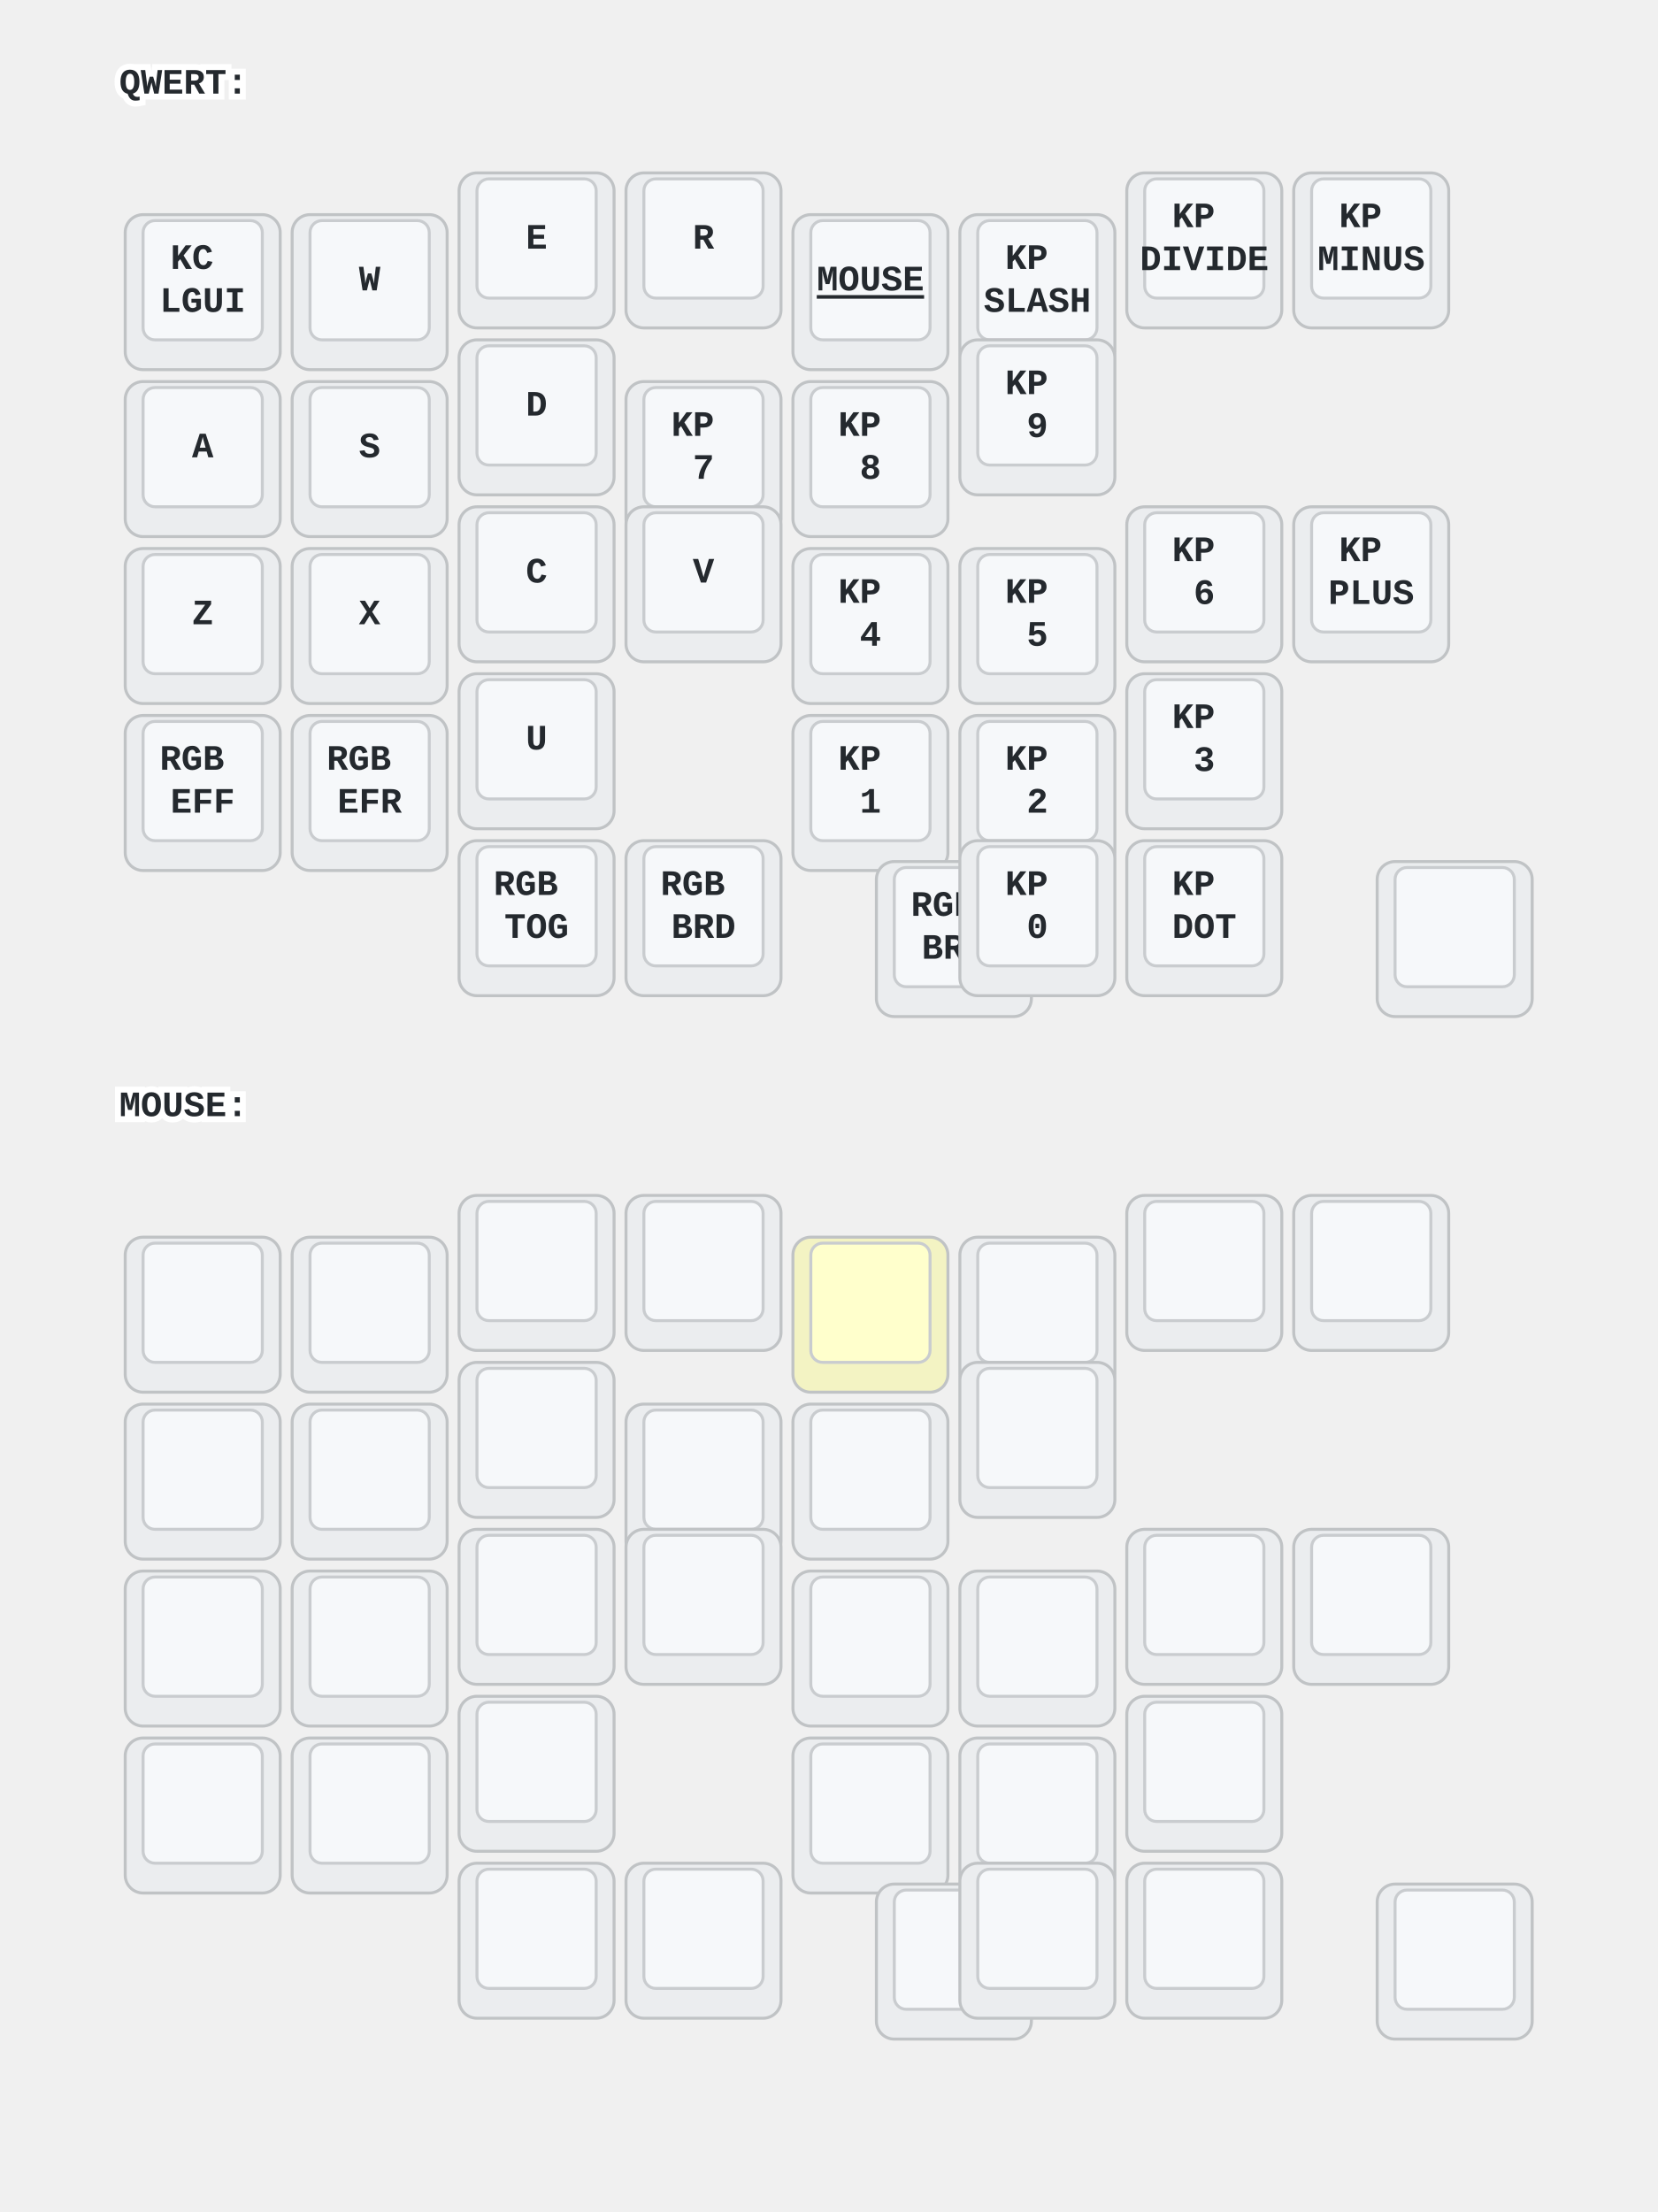
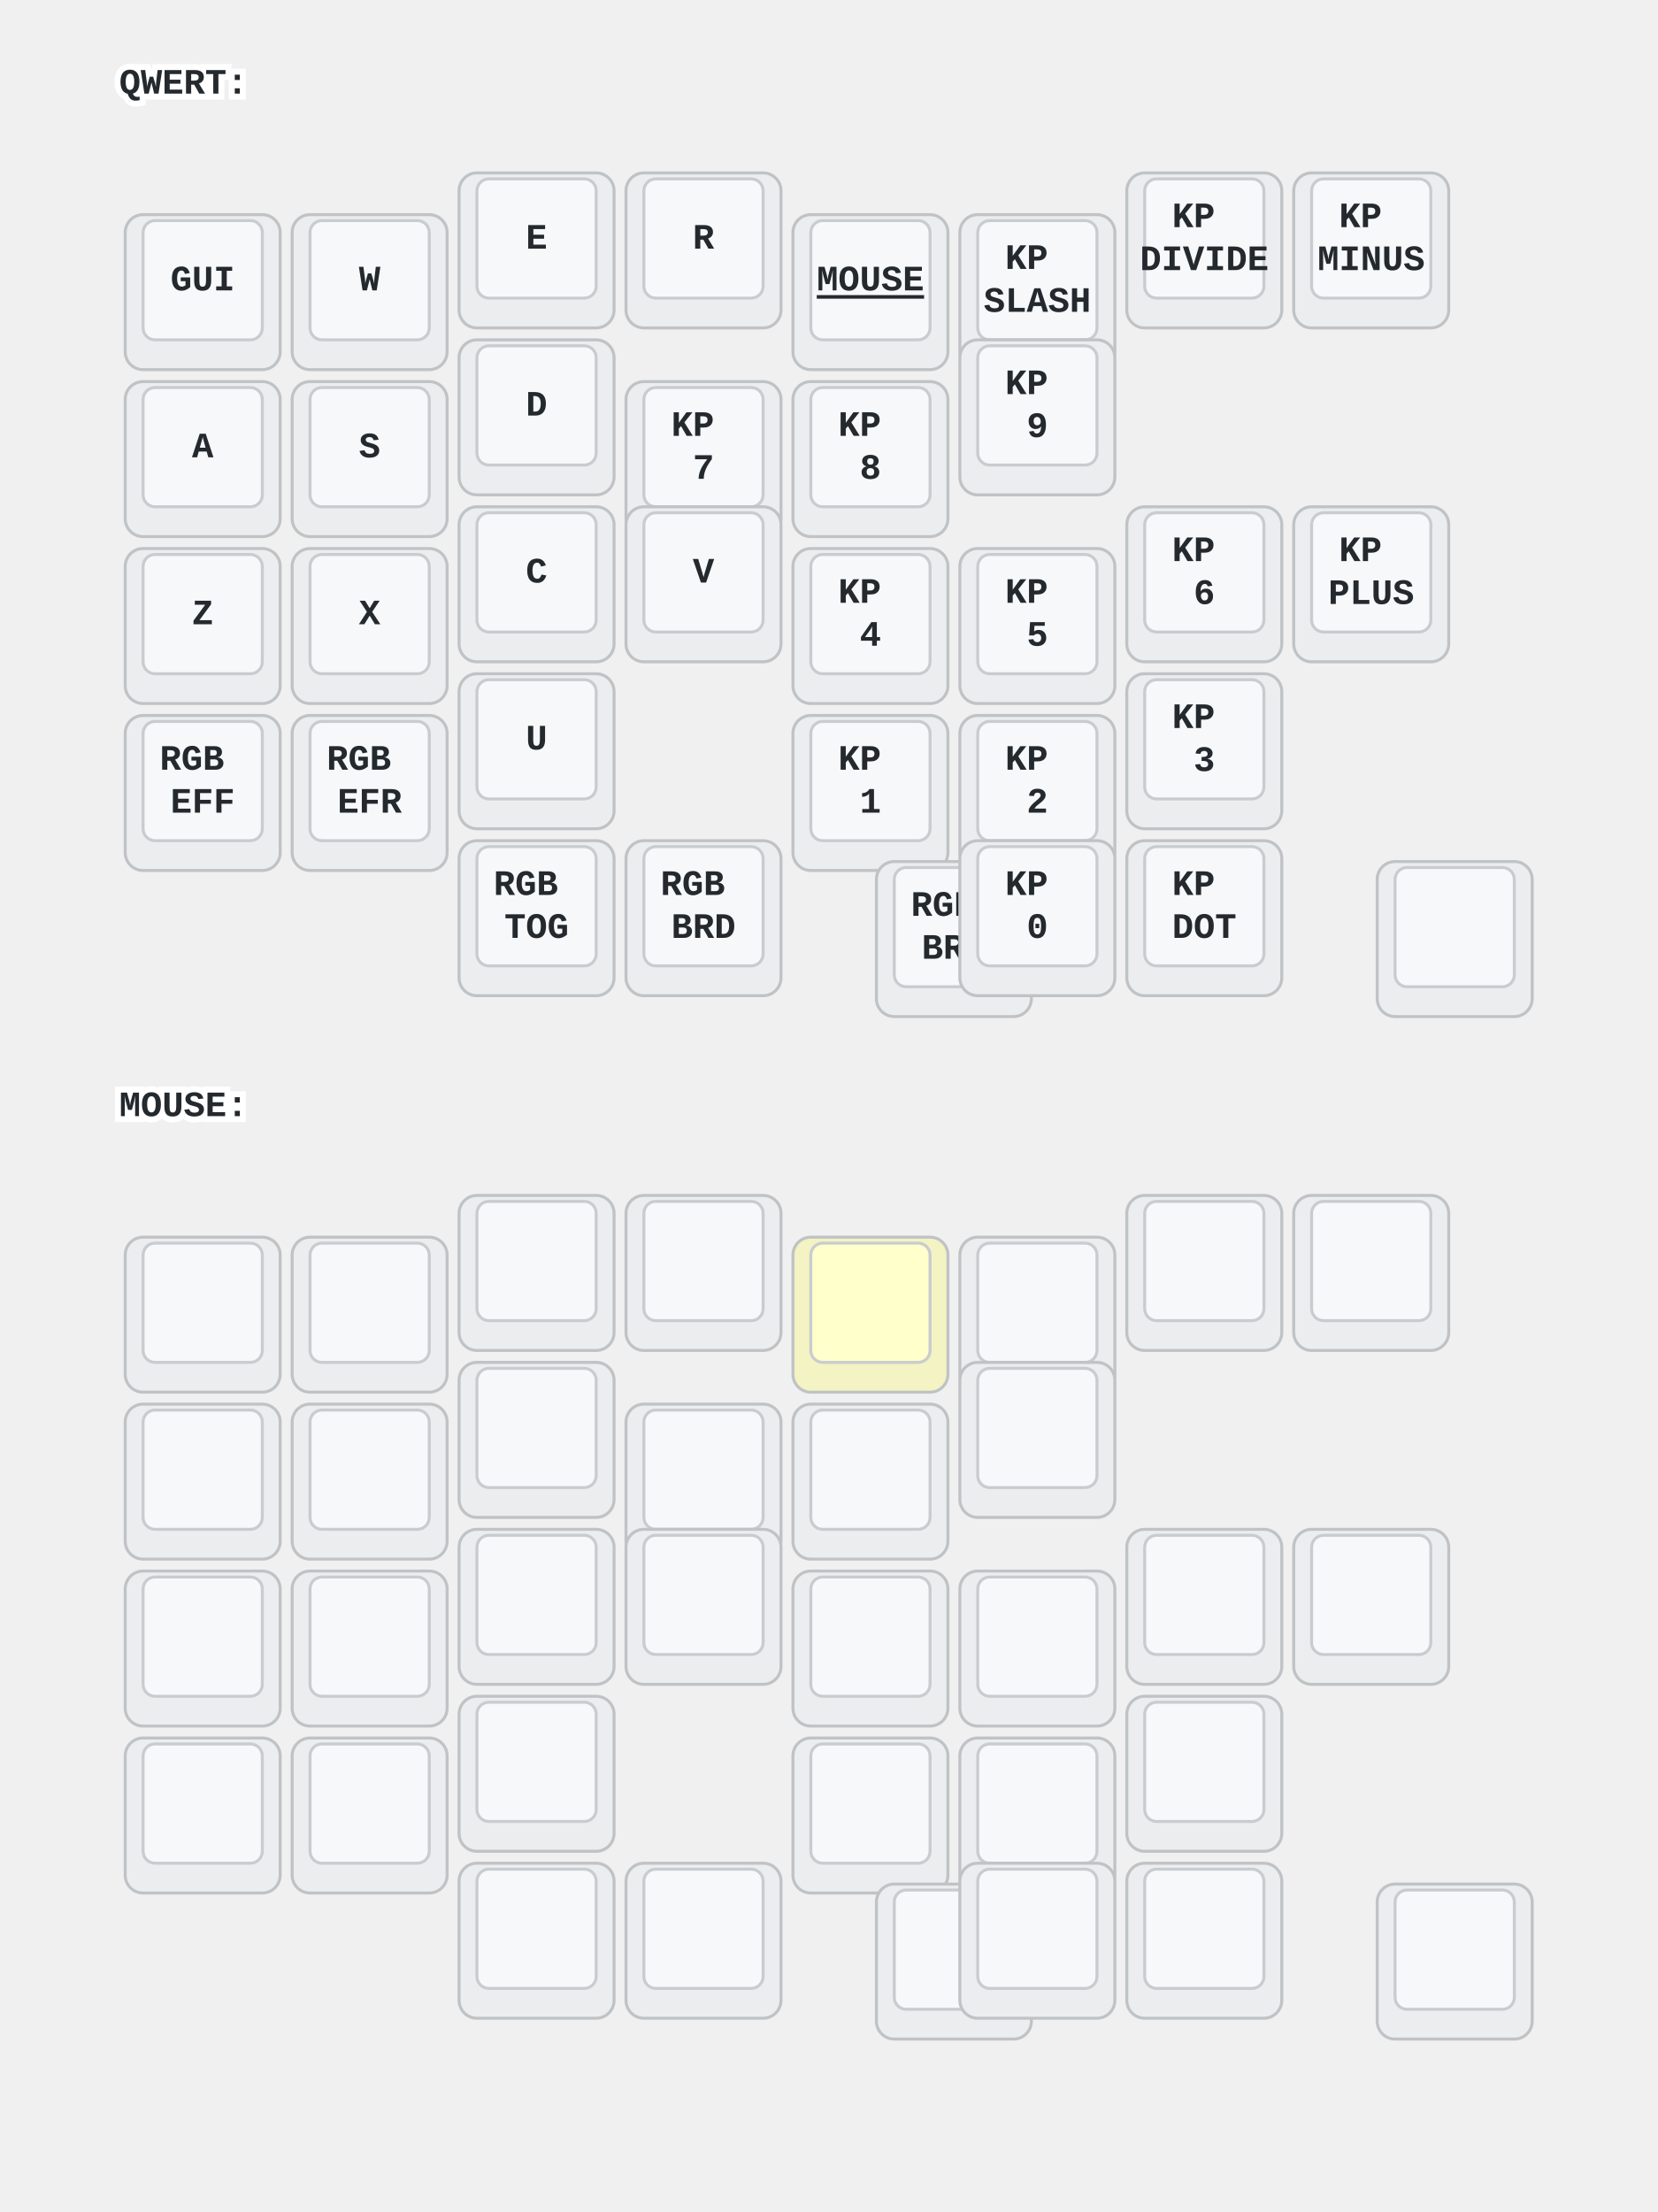
<svg xmlns="http://www.w3.org/2000/svg" xmlns:xlink="http://www.w3.org/1999/xlink" width="556" height="742" viewBox="0 0 556 742" class="keymap">
  <defs>/* start glyphs */
<svg id="mdi:arrow-down-bold">
      <svg id="mdi-arrow-down-bold" viewBox="0 0 24 24">
        <path d="M9,4H15V12H19.84L12,19.84L4.16,12H9V4Z" />
      </svg>
    </svg>
    <svg id="mdi:arrow-left-bold">
      <svg id="mdi-arrow-left-bold" viewBox="0 0 24 24">
        <path d="M20,9V15H12V19.84L4.16,12L12,4.16V9H20Z" />
      </svg>
    </svg>
    <svg id="mdi:arrow-right-bold">
      <svg id="mdi-arrow-right-bold" viewBox="0 0 24 24">
        <path d="M4,15V9H12V4.16L19.84,12L12,19.84V15H4Z" />
      </svg>
    </svg>
    <svg id="mdi:arrow-up-bold">
      <svg id="mdi-arrow-up-bold" viewBox="0 0 24 24">
        <path d="M15,20H9V12H4.16L12,4.16L19.84,12H15V20Z" />
      </svg>
    </svg>
    <svg id="mdi:keyboard-return">
      <svg id="mdi-keyboard-return" viewBox="0 0 24 24">
        <path d="M19,7V11H5.83L9.41,7.41L8,6L2,12L8,18L9.41,16.58L5.83,13H21V7H19Z" />
      </svg>
    </svg>
    <svg id="mdi:transfer">
      <svg id="mdi-transfer" viewBox="0 0 24 24">
        <path d="M8 4A2 2 0 0 0 6 6V10H8V6H16V9H13.5L17 12.5L20.5 9H18V6A2 2 0 0 0 16 4H8M3 12V14H11V12H3M3 15V17H11V15H3M13 15V17H21V15H13M3 18V20H11V18H3M13 18V20H21V18H13Z" />
      </svg>
    </svg>
  </defs>/* end glyphs */
<style>/* inherit to force styles through use tags */
svg path {
    fill: inherit;
}

/* font and background color specifications */
svg.keymap {
    font-family: SFMono-Regular,Consolas,Liberation Mono,Menlo,monospace;
    font-size: 14px;
    font-kerning: normal;
    text-rendering: optimizeLegibility;
    fill: #24292e;
}

/* default key styling */
rect.key {
    fill: #f6f8fa;
}

rect.key, rect.combo {
    stroke: #c9cccf;
    stroke-width: 1;
}

/* default key side styling, only used is draw_key_sides is set */
rect.side {
    filter: brightness(90%);
}

/* color accent for combo boxes */
rect.combo, rect.combo-separate {
    fill: #cdf;
}

/* color accent for held keys */
rect.held, rect.combo.held {
    fill: #fdd;
}

/* color accent for ghost (optional) keys */
rect.ghost, rect.combo.ghost {
    stroke-dasharray: 4, 4;
    stroke-width: 2;
}

text {
    text-anchor: middle;
    dominant-baseline: middle;
}

/* styling for layer labels */
text.label {
    font-weight: bold;
    text-anchor: start;
    stroke: white;
    stroke-width: 4;
    paint-order: stroke;
}

/* styling for optional footer */
text.footer {
    text-anchor: end;
    dominant-baseline: auto;
    stroke: white;
    stroke-width: 4;
    paint-order: stroke;
}

/* styling for combo tap, and key non-tap label text */
text.combo, text.hold, text.shifted, text.left, text.right {
    font-size: 11px;
}

text.hold {
    text-anchor: middle;
    dominant-baseline: auto;
}

text.shifted {
    text-anchor: middle;
    dominant-baseline: hanging;
}

text.left {
    text-anchor: start;
}

text.right {
    text-anchor: end;
}

text.layer-activator {
    text-decoration: underline;
}

/* styling for hold/shifted label text in combo box */
text.combo.hold, text.combo.shifted, text.combo.left, text.combo.right {
    font-size: 8px;
}

/* lighter symbol for transparent keys */
text.trans {
    fill: #7b7e81;
}

/* styling for combo dendrons */
path.combo {
    stroke-width: 1;
    stroke: gray;
    fill: none;
}

/* Start Tabler Icons Cleanup */
/* cannot use height/width with glyphs */
.icon-tabler &gt; path {
    fill: inherit;
    stroke: inherit;
    stroke-width: 2;
}
/* hide tabler's default box */
.icon-tabler &gt; path[stroke="none"][fill="none"] {
    visibility: hidden;
}
/* End Tabler Icons Cleanup */

/* For default sytles, see https://github.com/caksoylar/keymap-drawer/blob/main/keymap_drawer/config.py#L85 */

svg.keymap {
  font-family: Ubuntu Mono, Inconsolata, Consolas, Liberation Mono, Menlo, monospace;
  font-size: 12px;
  font-weight: bold;
  text-rendering: optimizeLegibility;
}

/* Color accent for held keys */
rect.held, rect.combo.held {
    fill: #ffc;
}

/* Technique borrowed and extended from https://github.com/englmaxi/zmk-config/blob/master/keymap-drawer/config.yaml */
.sym_sub_text.tap {
  translate: -5px 2px;
  font-size: 20px;
}
.sym_sub_text.shifted {
  translate: 10px 13px;
  font-size: 10px;
  opacity: 1.0;
}
.combo.sym_sub_text.tap {
  translate: -1px 1px;
}
.combo.sym_sub_text.shifted {
  translate: 7px 5px;
  font-size: 10px;
  opacity: 1.0;
}

/* Toggle */
.toggle.shifted {
  translate: -10px 12px;
}

.toggle.hold {
  translate: 13px -23px;
}

/* Variant for tap-dances */
.tap_dance.tap {
  translate: -7px 0px;
  font-size: 12px;
}
.tap_dance.shifted {
  translate: 7px 17px;
  font-size: 12px;
  opacity: 1.0;
}

/* Variant for symbol next to symbol */
.sym_by_sym.tap {
  translate: -6px 0px;
}
.sym_by_sym.shifted {
  translate: 10px 12px;
  opacity: 1.0;
}

.combo.sym_by_sym.tap {
  translate: -35px 0px;
}
.combo.sym_by_sym.shifted {
  translate: 35px 20px;
  opacity: 1.0;
}

.combo.sym_by_sym.hold {
  visibility: hidden;
}

/* hide hold box for combo sym_by_sym */
.combo.sym_by_sym.hold &gt; path[stroke="none"][fill="none"] {
  visibility: hidden;
}
</style>
  <g transform="translate(40, 0)" class="layer-QWERT">
    <text x="0" y="28" class="label" id="QWERT">QWERT:</text>
    <g transform="translate(0, 56)">
      <g transform="translate(28, 42)" class="key keypos-0">
        <rect rx="6" ry="6" x="-26" y="-26" width="52" height="52" class="key side" />
        <rect rx="4" ry="4" x="-20" y="-24" width="40" height="40" class="key" />
-         <text x="0" y="-4" class="key tap">
-           <tspan x="0" dy="-0.6em">KC</tspan>
-           <tspan x="0" dy="1.2em">LGUI</tspan>
-         </text>
+         <text x="0" y="-4" class="key tap">GUI</text>
      </g>
      <g transform="translate(84, 42)" class="key keypos-1">
        <rect rx="6" ry="6" x="-26" y="-26" width="52" height="52" class="key side" />
        <rect rx="4" ry="4" x="-20" y="-24" width="40" height="40" class="key" />
        <text x="0" y="-4" class="key tap">W</text>
      </g>
      <g transform="translate(140, 28)" class="key keypos-2">
        <rect rx="6" ry="6" x="-26" y="-26" width="52" height="52" class="key side" />
        <rect rx="4" ry="4" x="-20" y="-24" width="40" height="40" class="key" />
        <text x="0" y="-4" class="key tap">E</text>
      </g>
      <g transform="translate(196, 28)" class="key keypos-3">
        <rect rx="6" ry="6" x="-26" y="-26" width="52" height="52" class="key side" />
        <rect rx="4" ry="4" x="-20" y="-24" width="40" height="40" class="key" />
        <text x="0" y="-4" class="key tap">R</text>
      </g>
      <g transform="translate(252, 42)" class="key keypos-4">
        <rect rx="6" ry="6" x="-26" y="-26" width="52" height="52" class="key side" />
        <rect rx="4" ry="4" x="-20" y="-24" width="40" height="40" class="key" />
        <a href="#MOUSE">
          <text x="0" y="-4" class="key tap layer-activator">MOUSE</text>
        </a>
      </g>
      <g transform="translate(308, 42)" class="key keypos-5">
        <rect rx="6" ry="6" x="-26" y="-26" width="52" height="52" class="key side" />
        <rect rx="4" ry="4" x="-20" y="-24" width="40" height="40" class="key" />
        <text x="0" y="-4" class="key tap">
          <tspan x="0" dy="-0.6em">KP</tspan>
          <tspan x="0" dy="1.2em">SLASH</tspan>
        </text>
      </g>
      <g transform="translate(364, 28)" class="key keypos-6">
        <rect rx="6" ry="6" x="-26" y="-26" width="52" height="52" class="key side" />
        <rect rx="4" ry="4" x="-20" y="-24" width="40" height="40" class="key" />
        <text x="0" y="-4" class="key tap">
          <tspan x="0" dy="-0.6em">KP</tspan>
          <tspan x="0" dy="1.2em">DIVIDE</tspan>
        </text>
      </g>
      <g transform="translate(420, 28)" class="key keypos-7">
        <rect rx="6" ry="6" x="-26" y="-26" width="52" height="52" class="key side" />
        <rect rx="4" ry="4" x="-20" y="-24" width="40" height="40" class="key" />
        <text x="0" y="-4" class="key tap">
          <tspan x="0" dy="-0.6em">KP</tspan>
          <tspan x="0" dy="1.2em">MINUS</tspan>
        </text>
      </g>
      <g transform="translate(28, 98)" class="key keypos-8">
        <rect rx="6" ry="6" x="-26" y="-26" width="52" height="52" class="key side" />
        <rect rx="4" ry="4" x="-20" y="-24" width="40" height="40" class="key" />
        <text x="0" y="-4" class="key tap">A</text>
      </g>
      <g transform="translate(84, 98)" class="key keypos-9">
        <rect rx="6" ry="6" x="-26" y="-26" width="52" height="52" class="key side" />
        <rect rx="4" ry="4" x="-20" y="-24" width="40" height="40" class="key" />
        <text x="0" y="-4" class="key tap">S</text>
      </g>
      <g transform="translate(140, 84)" class="key keypos-10">
        <rect rx="6" ry="6" x="-26" y="-26" width="52" height="52" class="key side" />
        <rect rx="4" ry="4" x="-20" y="-24" width="40" height="40" class="key" />
        <text x="0" y="-4" class="key tap">D</text>
      </g>
      <g transform="translate(196, 98)" class="key keypos-11">
        <rect rx="6" ry="6" x="-26" y="-26" width="52" height="52" class="key side" />
        <rect rx="4" ry="4" x="-20" y="-24" width="40" height="40" class="key" />
        <text x="0" y="-4" class="key tap">
          <tspan x="0" dy="-0.6em">KP</tspan>
          <tspan x="0" dy="1.2em">7</tspan>
        </text>
      </g>
      <g transform="translate(252, 98)" class="key keypos-12">
        <rect rx="6" ry="6" x="-26" y="-26" width="52" height="52" class="key side" />
        <rect rx="4" ry="4" x="-20" y="-24" width="40" height="40" class="key" />
        <text x="0" y="-4" class="key tap">
          <tspan x="0" dy="-0.6em">KP</tspan>
          <tspan x="0" dy="1.2em">8</tspan>
        </text>
      </g>
      <g transform="translate(308, 84)" class="key keypos-13">
        <rect rx="6" ry="6" x="-26" y="-26" width="52" height="52" class="key side" />
        <rect rx="4" ry="4" x="-20" y="-24" width="40" height="40" class="key" />
        <text x="0" y="-4" class="key tap">
          <tspan x="0" dy="-0.6em">KP</tspan>
          <tspan x="0" dy="1.2em">9</tspan>
        </text>
      </g>
      <g transform="translate(28, 154)" class="key keypos-14">
        <rect rx="6" ry="6" x="-26" y="-26" width="52" height="52" class="key side" />
        <rect rx="4" ry="4" x="-20" y="-24" width="40" height="40" class="key" />
        <text x="0" y="-4" class="key tap">Z</text>
      </g>
      <g transform="translate(84, 154)" class="key keypos-15">
        <rect rx="6" ry="6" x="-26" y="-26" width="52" height="52" class="key side" />
        <rect rx="4" ry="4" x="-20" y="-24" width="40" height="40" class="key" />
        <text x="0" y="-4" class="key tap">X</text>
      </g>
      <g transform="translate(140, 140)" class="key keypos-16">
        <rect rx="6" ry="6" x="-26" y="-26" width="52" height="52" class="key side" />
        <rect rx="4" ry="4" x="-20" y="-24" width="40" height="40" class="key" />
        <text x="0" y="-4" class="key tap">C</text>
      </g>
      <g transform="translate(196, 140)" class="key keypos-17">
        <rect rx="6" ry="6" x="-26" y="-26" width="52" height="52" class="key side" />
        <rect rx="4" ry="4" x="-20" y="-24" width="40" height="40" class="key" />
        <text x="0" y="-4" class="key tap">V</text>
      </g>
      <g transform="translate(252, 154)" class="key keypos-18">
        <rect rx="6" ry="6" x="-26" y="-26" width="52" height="52" class="key side" />
        <rect rx="4" ry="4" x="-20" y="-24" width="40" height="40" class="key" />
        <text x="0" y="-4" class="key tap">
          <tspan x="0" dy="-0.6em">KP</tspan>
          <tspan x="0" dy="1.2em">4</tspan>
        </text>
      </g>
      <g transform="translate(308, 154)" class="key keypos-19">
        <rect rx="6" ry="6" x="-26" y="-26" width="52" height="52" class="key side" />
        <rect rx="4" ry="4" x="-20" y="-24" width="40" height="40" class="key" />
        <text x="0" y="-4" class="key tap">
          <tspan x="0" dy="-0.6em">KP</tspan>
          <tspan x="0" dy="1.2em">5</tspan>
        </text>
      </g>
      <g transform="translate(364, 140)" class="key keypos-20">
        <rect rx="6" ry="6" x="-26" y="-26" width="52" height="52" class="key side" />
        <rect rx="4" ry="4" x="-20" y="-24" width="40" height="40" class="key" />
        <text x="0" y="-4" class="key tap">
          <tspan x="0" dy="-0.6em">KP</tspan>
          <tspan x="0" dy="1.2em">6</tspan>
        </text>
      </g>
      <g transform="translate(420, 140)" class="key keypos-21">
        <rect rx="6" ry="6" x="-26" y="-26" width="52" height="52" class="key side" />
        <rect rx="4" ry="4" x="-20" y="-24" width="40" height="40" class="key" />
        <text x="0" y="-4" class="key tap">
          <tspan x="0" dy="-0.6em">KP</tspan>
          <tspan x="0" dy="1.2em">PLUS</tspan>
        </text>
      </g>
      <g transform="translate(28, 210)" class="key keypos-22">
        <rect rx="6" ry="6" x="-26" y="-26" width="52" height="52" class="key side" />
        <rect rx="4" ry="4" x="-20" y="-24" width="40" height="40" class="key" />
        <text x="0" y="-4" class="key tap">
          <tspan x="0" dy="-0.6em">RGB</tspan>
          <tspan x="0" dy="1.2em">EFF</tspan>
        </text>
      </g>
      <g transform="translate(84, 210)" class="key keypos-23">
        <rect rx="6" ry="6" x="-26" y="-26" width="52" height="52" class="key side" />
        <rect rx="4" ry="4" x="-20" y="-24" width="40" height="40" class="key" />
        <text x="0" y="-4" class="key tap">
          <tspan x="0" dy="-0.6em">RGB</tspan>
          <tspan x="0" dy="1.2em">EFR</tspan>
        </text>
      </g>
      <g transform="translate(140, 196)" class="key keypos-24">
        <rect rx="6" ry="6" x="-26" y="-26" width="52" height="52" class="key side" />
        <rect rx="4" ry="4" x="-20" y="-24" width="40" height="40" class="key" />
        <text x="0" y="-4" class="key tap">U</text>
      </g>
      <g transform="translate(252, 210)" class="key keypos-25">
        <rect rx="6" ry="6" x="-26" y="-26" width="52" height="52" class="key side" />
        <rect rx="4" ry="4" x="-20" y="-24" width="40" height="40" class="key" />
        <text x="0" y="-4" class="key tap">
          <tspan x="0" dy="-0.6em">KP</tspan>
          <tspan x="0" dy="1.2em">1</tspan>
        </text>
      </g>
      <g transform="translate(308, 210)" class="key keypos-26">
        <rect rx="6" ry="6" x="-26" y="-26" width="52" height="52" class="key side" />
        <rect rx="4" ry="4" x="-20" y="-24" width="40" height="40" class="key" />
        <text x="0" y="-4" class="key tap">
          <tspan x="0" dy="-0.6em">KP</tspan>
          <tspan x="0" dy="1.2em">2</tspan>
        </text>
      </g>
      <g transform="translate(364, 196)" class="key keypos-27">
        <rect rx="6" ry="6" x="-26" y="-26" width="52" height="52" class="key side" />
        <rect rx="4" ry="4" x="-20" y="-24" width="40" height="40" class="key" />
        <text x="0" y="-4" class="key tap">
          <tspan x="0" dy="-0.6em">KP</tspan>
          <tspan x="0" dy="1.2em">3</tspan>
        </text>
      </g>
      <g transform="translate(140, 252)" class="key keypos-28">
        <rect rx="6" ry="6" x="-26" y="-26" width="52" height="52" class="key side" />
        <rect rx="4" ry="4" x="-20" y="-24" width="40" height="40" class="key" />
        <text x="0" y="-4" class="key tap">
          <tspan x="0" dy="-0.6em">RGB</tspan>
          <tspan x="0" dy="1.2em">TOG</tspan>
        </text>
      </g>
      <g transform="translate(196, 252)" class="key keypos-29">
        <rect rx="6" ry="6" x="-26" y="-26" width="52" height="52" class="key side" />
        <rect rx="4" ry="4" x="-20" y="-24" width="40" height="40" class="key" />
        <text x="0" y="-4" class="key tap">
          <tspan x="0" dy="-0.6em">RGB</tspan>
          <tspan x="0" dy="1.2em">BRD</tspan>
        </text>
      </g>
      <g transform="translate(280, 259)" class="key keypos-30">
        <rect rx="6" ry="6" x="-26" y="-26" width="52" height="52" class="key side" />
        <rect rx="4" ry="4" x="-20" y="-24" width="40" height="40" class="key" />
        <text x="0" y="-4" class="key tap">
          <tspan x="0" dy="-0.6em">RGB</tspan>
          <tspan x="0" dy="1.2em">BRI</tspan>
        </text>
      </g>
      <g transform="translate(308, 252)" class="key keypos-31">
        <rect rx="6" ry="6" x="-26" y="-26" width="52" height="52" class="key side" />
        <rect rx="4" ry="4" x="-20" y="-24" width="40" height="40" class="key" />
        <text x="0" y="-4" class="key tap">
          <tspan x="0" dy="-0.6em">KP</tspan>
          <tspan x="0" dy="1.2em">0</tspan>
        </text>
      </g>
      <g transform="translate(364, 252)" class="key keypos-32">
        <rect rx="6" ry="6" x="-26" y="-26" width="52" height="52" class="key side" />
        <rect rx="4" ry="4" x="-20" y="-24" width="40" height="40" class="key" />
        <text x="0" y="-4" class="key tap">
          <tspan x="0" dy="-0.6em">KP</tspan>
          <tspan x="0" dy="1.2em">DOT</tspan>
        </text>
      </g>
      <g transform="translate(448, 259)" class="key enter keypos-33">
        <rect rx="6" ry="6" x="-26" y="-26" width="52" height="52" class="key enter side" />
        <rect rx="4" ry="4" x="-20" y="-24" width="40" height="40" class="key enter" />
        <use href="#mdi:keyboard-return" xlink:href="#mdi:keyboard-return" x="-9" y="-13" height="18" width="18.0" class="key enter tap glyph mdi:keyboard-return" />
      </g>
    </g>
  </g>
  <g transform="translate(40, 343)" class="layer-MOUSE">
    <text x="0" y="28" class="label" id="MOUSE">MOUSE:</text>
    <g transform="translate(0, 56)">
      <g transform="translate(28, 42)" class="key trans keypos-0">
        <rect rx="6" ry="6" x="-26" y="-26" width="52" height="52" class="key trans side" />
        <rect rx="4" ry="4" x="-20" y="-24" width="40" height="40" class="key trans" />
        <use href="#mdi:transfer" xlink:href="#mdi:transfer" x="-9" y="-13" height="18" width="18.0" class="key trans tap glyph mdi:transfer" />
      </g>
      <g transform="translate(84, 42)" class="key trans keypos-1">
        <rect rx="6" ry="6" x="-26" y="-26" width="52" height="52" class="key trans side" />
        <rect rx="4" ry="4" x="-20" y="-24" width="40" height="40" class="key trans" />
        <use href="#mdi:transfer" xlink:href="#mdi:transfer" x="-9" y="-13" height="18" width="18.0" class="key trans tap glyph mdi:transfer" />
      </g>
      <g transform="translate(140, 28)" class="key trans keypos-2">
        <rect rx="6" ry="6" x="-26" y="-26" width="52" height="52" class="key trans side" />
        <rect rx="4" ry="4" x="-20" y="-24" width="40" height="40" class="key trans" />
        <use href="#mdi:transfer" xlink:href="#mdi:transfer" x="-9" y="-13" height="18" width="18.0" class="key trans tap glyph mdi:transfer" />
      </g>
      <g transform="translate(196, 28)" class="key trans keypos-3">
        <rect rx="6" ry="6" x="-26" y="-26" width="52" height="52" class="key trans side" />
        <rect rx="4" ry="4" x="-20" y="-24" width="40" height="40" class="key trans" />
        <use href="#mdi:transfer" xlink:href="#mdi:transfer" x="-9" y="-13" height="18" width="18.0" class="key trans tap glyph mdi:transfer" />
      </g>
      <g transform="translate(252, 42)" class="key held keypos-4">
        <rect rx="6" ry="6" x="-26" y="-26" width="52" height="52" class="key held side" />
        <rect rx="4" ry="4" x="-20" y="-24" width="40" height="40" class="key held" />
      </g>
      <g transform="translate(308, 42)" class="key trans keypos-5">
        <rect rx="6" ry="6" x="-26" y="-26" width="52" height="52" class="key trans side" />
        <rect rx="4" ry="4" x="-20" y="-24" width="40" height="40" class="key trans" />
        <use href="#mdi:transfer" xlink:href="#mdi:transfer" x="-9" y="-13" height="18" width="18.0" class="key trans tap glyph mdi:transfer" />
      </g>
      <g transform="translate(364, 28)" class="key trans keypos-6">
        <rect rx="6" ry="6" x="-26" y="-26" width="52" height="52" class="key trans side" />
        <rect rx="4" ry="4" x="-20" y="-24" width="40" height="40" class="key trans" />
        <use href="#mdi:transfer" xlink:href="#mdi:transfer" x="-9" y="-13" height="18" width="18.0" class="key trans tap glyph mdi:transfer" />
      </g>
      <g transform="translate(420, 28)" class="key trans keypos-7">
        <rect rx="6" ry="6" x="-26" y="-26" width="52" height="52" class="key trans side" />
        <rect rx="4" ry="4" x="-20" y="-24" width="40" height="40" class="key trans" />
        <use href="#mdi:transfer" xlink:href="#mdi:transfer" x="-9" y="-13" height="18" width="18.0" class="key trans tap glyph mdi:transfer" />
      </g>
      <g transform="translate(28, 98)" class="key trans keypos-8">
        <rect rx="6" ry="6" x="-26" y="-26" width="52" height="52" class="key trans side" />
        <rect rx="4" ry="4" x="-20" y="-24" width="40" height="40" class="key trans" />
        <use href="#mdi:transfer" xlink:href="#mdi:transfer" x="-9" y="-13" height="18" width="18.0" class="key trans tap glyph mdi:transfer" />
      </g>
      <g transform="translate(84, 98)" class="key trans keypos-9">
        <rect rx="6" ry="6" x="-26" y="-26" width="52" height="52" class="key trans side" />
        <rect rx="4" ry="4" x="-20" y="-24" width="40" height="40" class="key trans" />
        <use href="#mdi:transfer" xlink:href="#mdi:transfer" x="-9" y="-13" height="18" width="18.0" class="key trans tap glyph mdi:transfer" />
      </g>
      <g transform="translate(140, 84)" class="key trans keypos-10">
        <rect rx="6" ry="6" x="-26" y="-26" width="52" height="52" class="key trans side" />
        <rect rx="4" ry="4" x="-20" y="-24" width="40" height="40" class="key trans" />
        <use href="#mdi:transfer" xlink:href="#mdi:transfer" x="-9" y="-13" height="18" width="18.0" class="key trans tap glyph mdi:transfer" />
      </g>
      <g transform="translate(196, 98)" class="key trans keypos-11">
        <rect rx="6" ry="6" x="-26" y="-26" width="52" height="52" class="key trans side" />
        <rect rx="4" ry="4" x="-20" y="-24" width="40" height="40" class="key trans" />
        <use href="#mdi:transfer" xlink:href="#mdi:transfer" x="-9" y="-13" height="18" width="18.0" class="key trans tap glyph mdi:transfer" />
      </g>
      <g transform="translate(252, 98)" class="key keypos-12">
        <rect rx="6" ry="6" x="-26" y="-26" width="52" height="52" class="key side" />
        <rect rx="4" ry="4" x="-20" y="-24" width="40" height="40" class="key" />
        <use href="#mdi:arrow-up-bold" xlink:href="#mdi:arrow-up-bold" x="-9" y="-13" height="18" width="18.0" class="key tap glyph mdi:arrow-up-bold" />
      </g>
      <g transform="translate(308, 84)" class="key trans keypos-13">
        <rect rx="6" ry="6" x="-26" y="-26" width="52" height="52" class="key trans side" />
        <rect rx="4" ry="4" x="-20" y="-24" width="40" height="40" class="key trans" />
        <use href="#mdi:transfer" xlink:href="#mdi:transfer" x="-9" y="-13" height="18" width="18.0" class="key trans tap glyph mdi:transfer" />
      </g>
      <g transform="translate(28, 154)" class="key trans keypos-14">
        <rect rx="6" ry="6" x="-26" y="-26" width="52" height="52" class="key trans side" />
        <rect rx="4" ry="4" x="-20" y="-24" width="40" height="40" class="key trans" />
        <use href="#mdi:transfer" xlink:href="#mdi:transfer" x="-9" y="-13" height="18" width="18.0" class="key trans tap glyph mdi:transfer" />
      </g>
      <g transform="translate(84, 154)" class="key trans keypos-15">
        <rect rx="6" ry="6" x="-26" y="-26" width="52" height="52" class="key trans side" />
        <rect rx="4" ry="4" x="-20" y="-24" width="40" height="40" class="key trans" />
        <use href="#mdi:transfer" xlink:href="#mdi:transfer" x="-9" y="-13" height="18" width="18.0" class="key trans tap glyph mdi:transfer" />
      </g>
      <g transform="translate(140, 140)" class="key trans keypos-16">
        <rect rx="6" ry="6" x="-26" y="-26" width="52" height="52" class="key trans side" />
        <rect rx="4" ry="4" x="-20" y="-24" width="40" height="40" class="key trans" />
        <use href="#mdi:transfer" xlink:href="#mdi:transfer" x="-9" y="-13" height="18" width="18.0" class="key trans tap glyph mdi:transfer" />
      </g>
      <g transform="translate(196, 140)" class="key trans keypos-17">
        <rect rx="6" ry="6" x="-26" y="-26" width="52" height="52" class="key trans side" />
        <rect rx="4" ry="4" x="-20" y="-24" width="40" height="40" class="key trans" />
        <use href="#mdi:transfer" xlink:href="#mdi:transfer" x="-9" y="-13" height="18" width="18.0" class="key trans tap glyph mdi:transfer" />
      </g>
      <g transform="translate(252, 154)" class="key keypos-18">
        <rect rx="6" ry="6" x="-26" y="-26" width="52" height="52" class="key side" />
        <rect rx="4" ry="4" x="-20" y="-24" width="40" height="40" class="key" />
        <use href="#mdi:arrow-left-bold" xlink:href="#mdi:arrow-left-bold" x="-9" y="-13" height="18" width="18.0" class="key tap glyph mdi:arrow-left-bold" />
      </g>
      <g transform="translate(308, 154)" class="key trans keypos-19">
        <rect rx="6" ry="6" x="-26" y="-26" width="52" height="52" class="key trans side" />
        <rect rx="4" ry="4" x="-20" y="-24" width="40" height="40" class="key trans" />
        <use href="#mdi:transfer" xlink:href="#mdi:transfer" x="-9" y="-13" height="18" width="18.0" class="key trans tap glyph mdi:transfer" />
      </g>
      <g transform="translate(364, 140)" class="key keypos-20">
        <rect rx="6" ry="6" x="-26" y="-26" width="52" height="52" class="key side" />
        <rect rx="4" ry="4" x="-20" y="-24" width="40" height="40" class="key" />
        <use href="#mdi:arrow-right-bold" xlink:href="#mdi:arrow-right-bold" x="-9" y="-13" height="18" width="18.0" class="key tap glyph mdi:arrow-right-bold" />
      </g>
      <g transform="translate(420, 140)" class="key trans keypos-21">
        <rect rx="6" ry="6" x="-26" y="-26" width="52" height="52" class="key trans side" />
        <rect rx="4" ry="4" x="-20" y="-24" width="40" height="40" class="key trans" />
        <use href="#mdi:transfer" xlink:href="#mdi:transfer" x="-9" y="-13" height="18" width="18.0" class="key trans tap glyph mdi:transfer" />
      </g>
      <g transform="translate(28, 210)" class="key trans keypos-22">
        <rect rx="6" ry="6" x="-26" y="-26" width="52" height="52" class="key trans side" />
        <rect rx="4" ry="4" x="-20" y="-24" width="40" height="40" class="key trans" />
        <use href="#mdi:transfer" xlink:href="#mdi:transfer" x="-9" y="-13" height="18" width="18.0" class="key trans tap glyph mdi:transfer" />
      </g>
      <g transform="translate(84, 210)" class="key trans keypos-23">
        <rect rx="6" ry="6" x="-26" y="-26" width="52" height="52" class="key trans side" />
        <rect rx="4" ry="4" x="-20" y="-24" width="40" height="40" class="key trans" />
        <use href="#mdi:transfer" xlink:href="#mdi:transfer" x="-9" y="-13" height="18" width="18.0" class="key trans tap glyph mdi:transfer" />
      </g>
      <g transform="translate(140, 196)" class="key trans keypos-24">
        <rect rx="6" ry="6" x="-26" y="-26" width="52" height="52" class="key trans side" />
        <rect rx="4" ry="4" x="-20" y="-24" width="40" height="40" class="key trans" />
        <use href="#mdi:transfer" xlink:href="#mdi:transfer" x="-9" y="-13" height="18" width="18.0" class="key trans tap glyph mdi:transfer" />
      </g>
      <g transform="translate(252, 210)" class="key trans keypos-25">
        <rect rx="6" ry="6" x="-26" y="-26" width="52" height="52" class="key trans side" />
        <rect rx="4" ry="4" x="-20" y="-24" width="40" height="40" class="key trans" />
        <use href="#mdi:transfer" xlink:href="#mdi:transfer" x="-9" y="-13" height="18" width="18.0" class="key trans tap glyph mdi:transfer" />
      </g>
      <g transform="translate(308, 210)" class="key keypos-26">
        <rect rx="6" ry="6" x="-26" y="-26" width="52" height="52" class="key side" />
        <rect rx="4" ry="4" x="-20" y="-24" width="40" height="40" class="key" />
        <use href="#mdi:arrow-down-bold" xlink:href="#mdi:arrow-down-bold" x="-9" y="-13" height="18" width="18.0" class="key tap glyph mdi:arrow-down-bold" />
      </g>
      <g transform="translate(364, 196)" class="key trans keypos-27">
        <rect rx="6" ry="6" x="-26" y="-26" width="52" height="52" class="key trans side" />
        <rect rx="4" ry="4" x="-20" y="-24" width="40" height="40" class="key trans" />
        <use href="#mdi:transfer" xlink:href="#mdi:transfer" x="-9" y="-13" height="18" width="18.0" class="key trans tap glyph mdi:transfer" />
      </g>
      <g transform="translate(140, 252)" class="key trans keypos-28">
        <rect rx="6" ry="6" x="-26" y="-26" width="52" height="52" class="key trans side" />
        <rect rx="4" ry="4" x="-20" y="-24" width="40" height="40" class="key trans" />
        <use href="#mdi:transfer" xlink:href="#mdi:transfer" x="-9" y="-13" height="18" width="18.0" class="key trans tap glyph mdi:transfer" />
      </g>
      <g transform="translate(196, 252)" class="key trans keypos-29">
        <rect rx="6" ry="6" x="-26" y="-26" width="52" height="52" class="key trans side" />
        <rect rx="4" ry="4" x="-20" y="-24" width="40" height="40" class="key trans" />
        <use href="#mdi:transfer" xlink:href="#mdi:transfer" x="-9" y="-13" height="18" width="18.0" class="key trans tap glyph mdi:transfer" />
      </g>
      <g transform="translate(280, 259)" class="key trans keypos-30">
        <rect rx="6" ry="6" x="-26" y="-26" width="52" height="52" class="key trans side" />
        <rect rx="4" ry="4" x="-20" y="-24" width="40" height="40" class="key trans" />
        <use href="#mdi:transfer" xlink:href="#mdi:transfer" x="-9" y="-13" height="18" width="18.0" class="key trans tap glyph mdi:transfer" />
      </g>
      <g transform="translate(308, 252)" class="key trans keypos-31">
        <rect rx="6" ry="6" x="-26" y="-26" width="52" height="52" class="key trans side" />
        <rect rx="4" ry="4" x="-20" y="-24" width="40" height="40" class="key trans" />
        <use href="#mdi:transfer" xlink:href="#mdi:transfer" x="-9" y="-13" height="18" width="18.0" class="key trans tap glyph mdi:transfer" />
      </g>
      <g transform="translate(364, 252)" class="key trans keypos-32">
        <rect rx="6" ry="6" x="-26" y="-26" width="52" height="52" class="key trans side" />
        <rect rx="4" ry="4" x="-20" y="-24" width="40" height="40" class="key trans" />
        <use href="#mdi:transfer" xlink:href="#mdi:transfer" x="-9" y="-13" height="18" width="18.0" class="key trans tap glyph mdi:transfer" />
      </g>
      <g transform="translate(448, 259)" class="key trans keypos-33">
        <rect rx="6" ry="6" x="-26" y="-26" width="52" height="52" class="key trans side" />
        <rect rx="4" ry="4" x="-20" y="-24" width="40" height="40" class="key trans" />
        <use href="#mdi:transfer" xlink:href="#mdi:transfer" x="-9" y="-13" height="18" width="18.0" class="key trans tap glyph mdi:transfer" />
      </g>
    </g>
  </g>
</svg>
